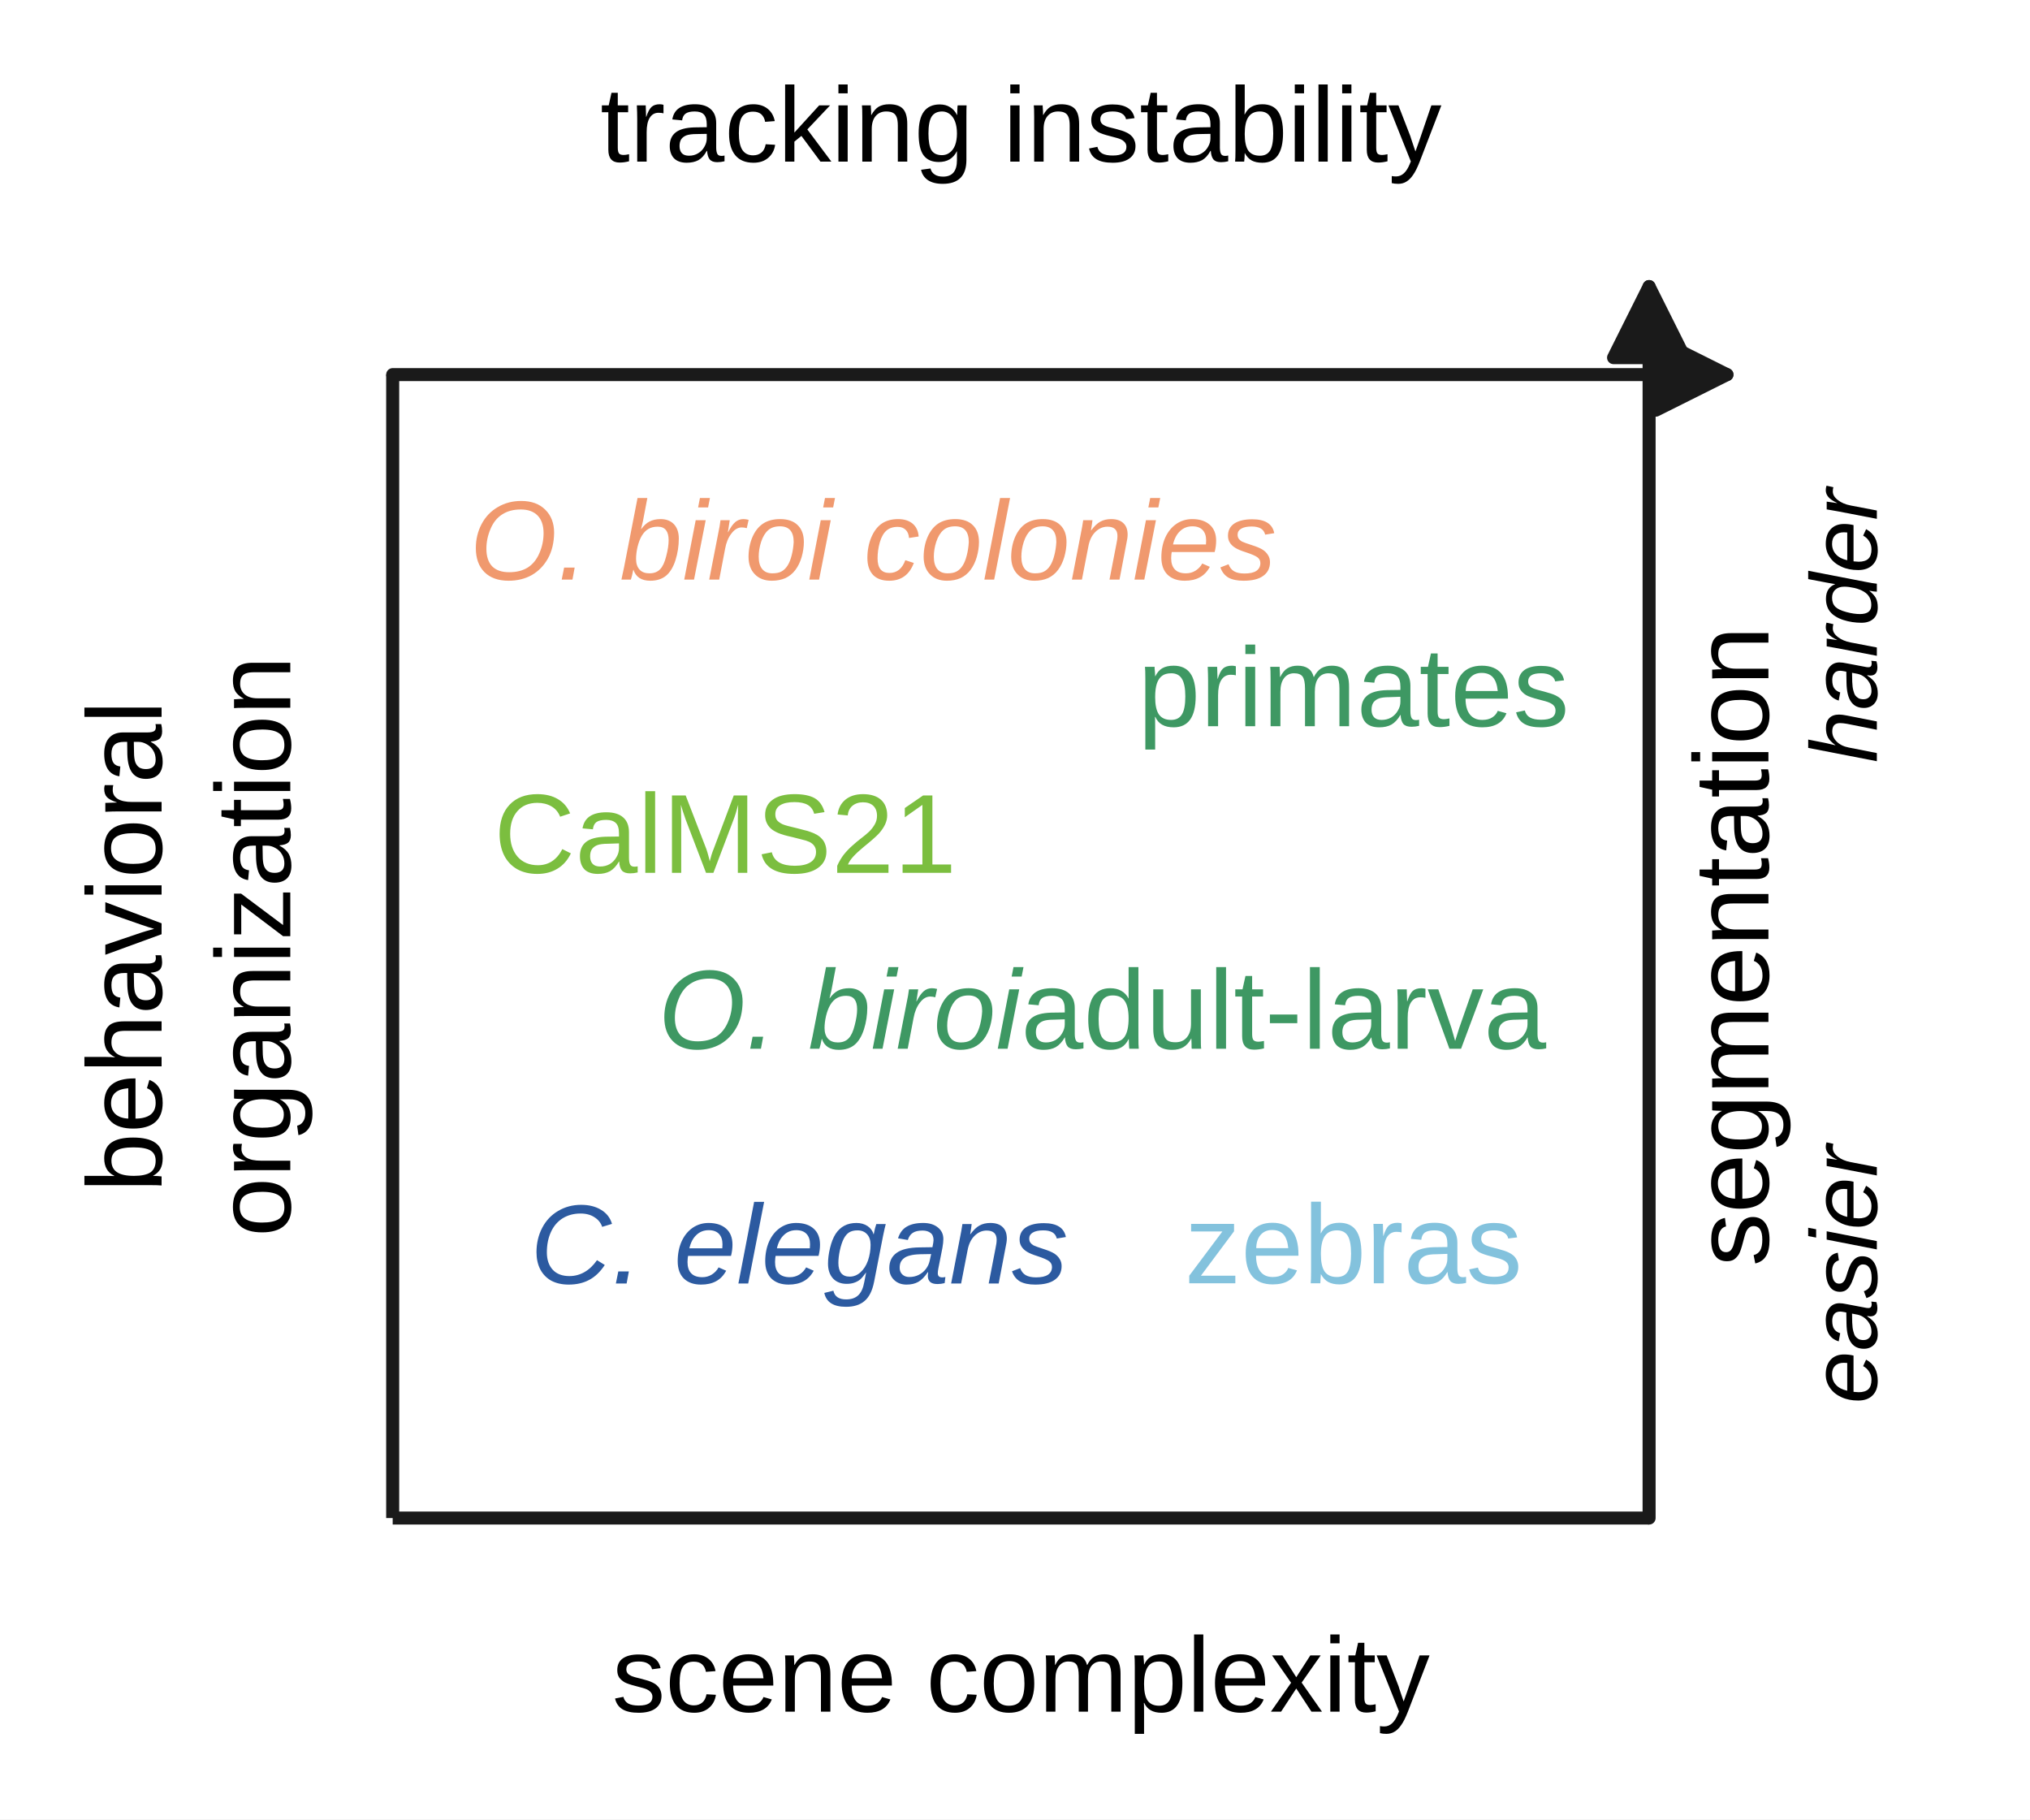
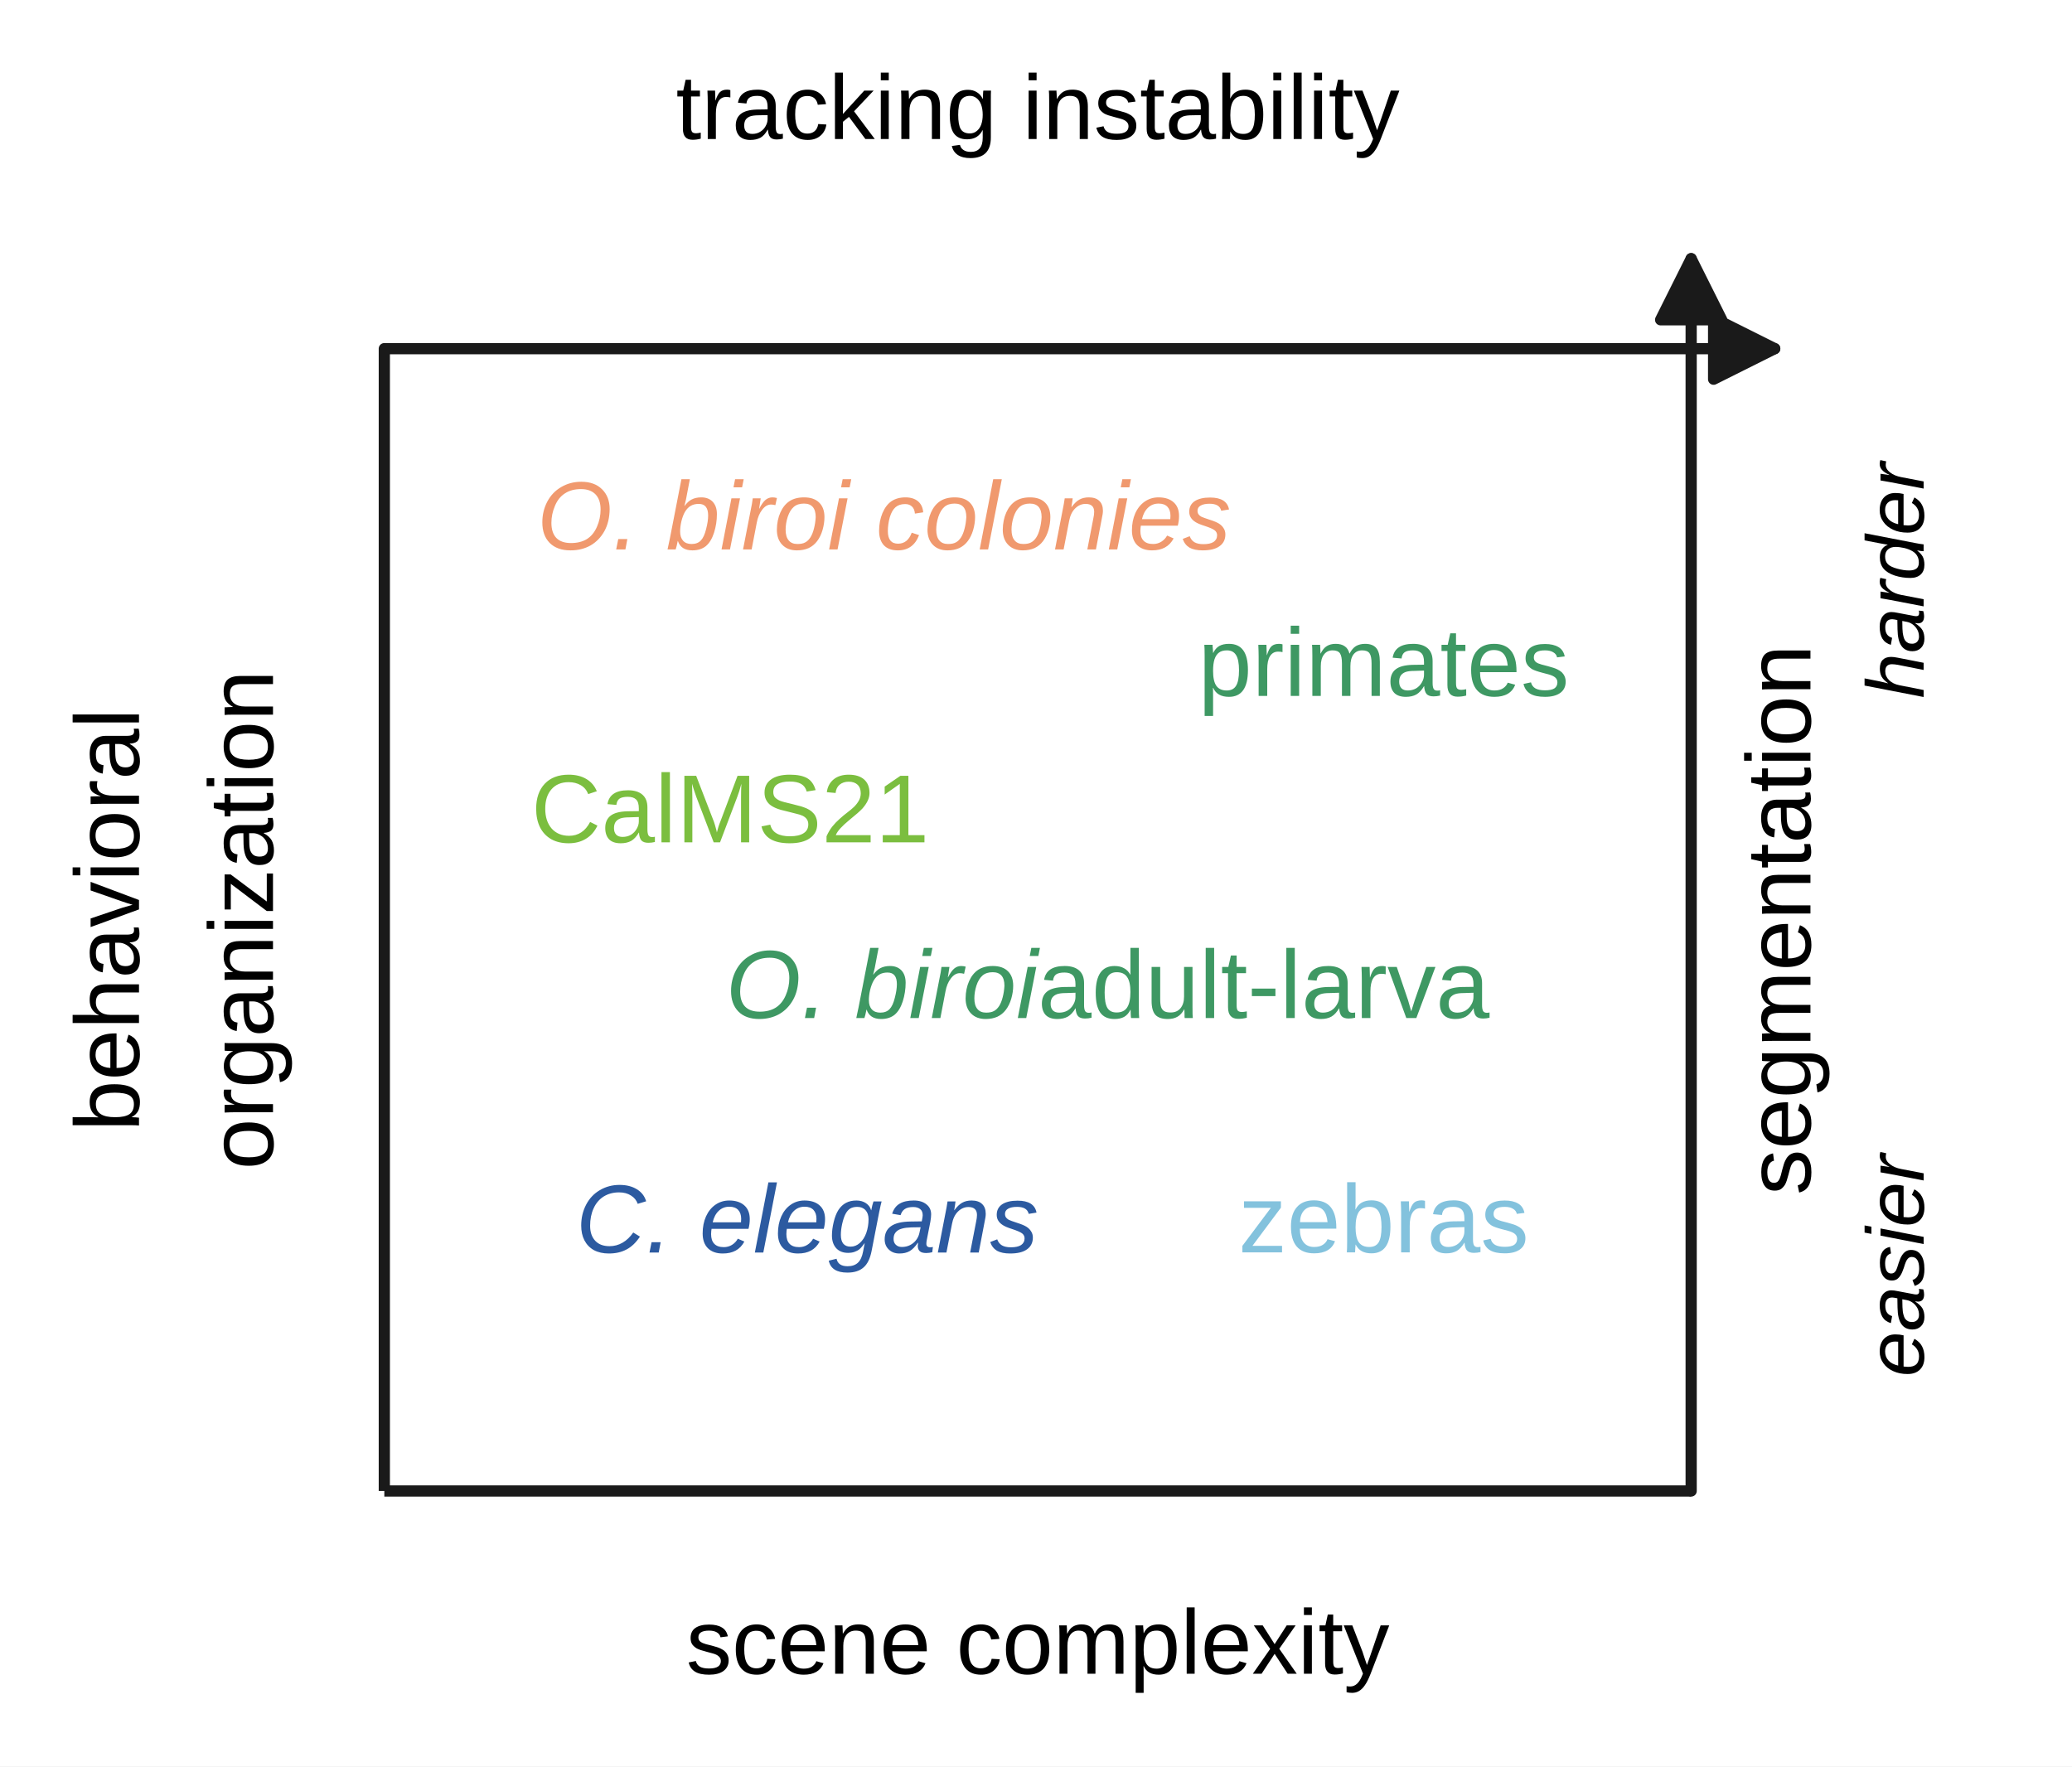
- <svg xmlns="http://www.w3.org/2000/svg" width="171.395pt" height="153.585pt" viewBox="0 0 171.395 153.585" version="1.1">
+ <svg xmlns="http://www.w3.org/2000/svg" width="203.399pt" height="173.399pt" viewBox="0 0 203.399 173.399" version="1.1">
  <defs>
    <style type="text/css">*{stroke-linejoin: round; stroke-linecap: butt}</style>
  </defs>
  <g id="figure_1">
    <g id="patch_1">
-       <path d="M 0 153.585  L 171.395 153.585  L 171.395 0  L 0 0  z " style="fill: #ffffff" />
+       <path d="M 0 173.399  L 203.399 173.399  L 203.399 0  L 0 0  z " style="fill: #ffffff" />
    </g>
    <g id="axes_1">
      <g id="patch_2">
-         <path d="M 8.195 142.999  L 164.195 142.999  L 164.195 19.249  L 8.195 19.249  z " style="fill: #ffffff" />
+         <path d="M 7.542 163.614  L 196.199 163.614  L 196.199 19.849  L 7.542 19.849  z " style="fill: #ffffff" />
      </g>
      <g id="matplotlib.axis_1" />
      <g id="matplotlib.axis_2" />
      <g id="line2d_1">
-         <path d="M 33.155 128.149  L 33.155 31.624  " style="fill: none; stroke: #1a1a1a; stroke-width: 1.1" />
+         <path d="M 37.727 146.362  L 37.727 34.226  " style="fill: none; stroke: #1a1a1a; stroke-width: 1.1" />
      </g>
      <g id="line2d_2">
-         <path d="M 33.155 128.149  L 139.235 128.149  " style="fill: none; stroke: #1a1a1a; stroke-width: 1.1" />
+         <path d="M 37.727 146.362  L 166.014 146.362  " style="fill: none; stroke: #1a1a1a; stroke-width: 1.1" />
      </g>
      <g id="patch_3">
-         <path d="M 33.155 31.624  Q 90.095 31.624 145.806 31.624  " style="fill: none; stroke: #1a1a1a; stroke-width: 1.1; stroke-linecap: round" />
-         <path d="M 139.806 28.624  L 145.806 31.624  L 139.806 34.624  z " style="fill: #1a1a1a; stroke: #1a1a1a; stroke-width: 1.1; stroke-linecap: round" />
+         <path d="M 37.727 34.226  Q 106.587 34.226 174.217 34.226  " style="fill: none; stroke: #1a1a1a; stroke-width: 1.1; stroke-linecap: round" />
+         <path d="M 168.217 31.226  L 174.217 34.226  L 168.217 37.226  z " style="fill: #1a1a1a; stroke: #1a1a1a; stroke-width: 1.1; stroke-linecap: round" />
      </g>
      <g id="patch_4">
-         <path d="M 139.235 128.149  Q 139.235 75.555 139.235 24.191  " style="fill: none; stroke: #1a1a1a; stroke-width: 1.1; stroke-linecap: round" />
-         <path d="M 136.235 30.191  L 139.235 24.191  L 142.235 30.191  z " style="fill: #1a1a1a; stroke: #1a1a1a; stroke-width: 1.1; stroke-linecap: round" />
+         <path d="M 166.014 146.362  Q 166.014 85.262 166.014 25.392  " style="fill: none; stroke: #1a1a1a; stroke-width: 1.1; stroke-linecap: round" />
+         <path d="M 163.014 31.392  L 166.014 25.392  L 169.014 31.392  z " style="fill: #1a1a1a; stroke: #1a1a1a; stroke-width: 1.1; stroke-linecap: round" />
      </g>
      <g id="text_1">
-         <text style="font: 9px 'Arial'; text-anchor: middle" x="86.195" y="13.642" transform="rotate(-0 86.19539 13.64203)">tracking instability</text>
+         <text style="font-size: 9px; font-family: 'Arial'; text-anchor: middle" x="101.871" y="13.642" transform="rotate(-0 101.8708 13.64203)">tracking instability</text>
      </g>
      <g id="text_2">
-         <text style="font: 9px 'Arial'; text-anchor: middle" x="86.195" y="144.491" transform="rotate(-0 86.19539 144.4908)">scene complexity</text>
+         <text style="font-size: 9px; font-family: 'Arial'; text-anchor: middle" x="101.871" y="164.305" transform="rotate(-0 101.8708 164.3052)">scene complexity</text>
      </g>
      <g id="text_3">
-         <text style="font: 9px 'Arial'; text-anchor: middle" x="149.309" y="79.886" transform="rotate(-90 149.3093 79.88625)">segmentation</text>
+         <text style="font-size: 9px; font-family: 'Arial'; text-anchor: middle" x="177.721" y="90.294" transform="rotate(-90 177.7211 90.29385)">segmentation</text>
      </g>
      <g id="text_4">
-         <text style="font: italic 8px 'Arial'; text-anchor: start" x="158.464" y="118.496" transform="rotate(-90 158.4635 118.4963)">easier</text>
+         <text style="font-style: italic; font-size: 8px; font-family: 'Arial'; text-anchor: start" x="188.835" y="135.148" transform="rotate(-90 188.8347 135.1484)">easier</text>
      </g>
      <g id="text_5">
-         <text style="font: italic 8px 'Arial'; text-anchor: end" x="158.464" y="41.276" transform="rotate(-90 158.4635 41.27625)">harder</text>
+         <text style="font-style: italic; font-size: 8px; font-family: 'Arial'; text-anchor: end" x="188.835" y="45.439" transform="rotate(-90 188.8347 45.43929)">harder</text>
      </g>
      <g id="text_6">
-         <text style="font: 9px 'Arial'; text-anchor: middle" x="13.642" y="79.886" transform="rotate(-90 13.64203 79.88625)">behavioral</text>
+         <text style="font-size: 9px; font-family: 'Arial'; text-anchor: middle" x="13.642" y="90.294" transform="rotate(-90 13.64203 90.29385)">behavioral</text>
      </g>
      <g id="text_7">
-         <text style="font: 9px 'Arial'; text-anchor: middle" x="24.509" y="79.886" transform="rotate(-90 24.5093 79.88625)">organization</text>
+         <text style="font-size: 9px; font-family: 'Arial'; text-anchor: middle" x="26.795" y="90.294" transform="rotate(-90 26.7953 90.29385)">organization</text>
      </g>
      <g id="text_8">
-         <text style="fill: #f0996e; font: italic 9.5px 'Arial'; text-anchor: middle" x="73.715" y="48.93" transform="rotate(-0 73.71539 48.92965)">O. biroi colonies</text>
+         <text style="font-style: italic; font-size: 9.5px; font-family: 'Arial'; text-anchor: middle; fill: #f0996e" x="86.778" y="53.933" transform="rotate(-0 86.77827 53.9333)">O. biroi colonies</text>
      </g>
      <g id="text_9">
-         <text style="fill: #3e9863; font: 9.5px 'Arial'; text-anchor: middle" x="114.275" y="61.305" transform="rotate(-0 114.2754 61.30465)">primates</text>
+         <text style="font-size: 9.5px; font-family: 'Arial'; text-anchor: middle; fill: #3e9863" x="135.829" y="68.31" transform="rotate(-0 135.8291 68.30976)">primates</text>
      </g>
      <g id="text_10">
-         <text style="fill: #7bbe3f; font: 9.5px 'Arial'; text-anchor: middle" x="61.235" y="73.68" transform="rotate(-0 61.23539 73.67965)">CalMS21</text>
+         <text style="font-size: 9.5px; font-family: 'Arial'; text-anchor: middle; fill: #7bbe3f" x="71.686" y="82.686" transform="rotate(-0 71.68569 82.68622)">CalMS21</text>
      </g>
      <g id="text_11">
-         <text style="fill: #3e9863; font: italic 9.5px 'Arial'; text-anchor: end" x="86.195" y="88.53" transform="rotate(-0 86.19539 88.52965)">O. biroi</text>
+         <text style="font-style: italic; font-size: 9.5px; font-family: 'Arial'; text-anchor: end; fill: #3e9863" x="101.871" y="99.938" transform="rotate(-0 101.8708 99.93797)">O. biroi</text>
      </g>
      <g id="text_12">
-         <text style="fill: #3e9863; font: 9.5px 'Arial'; text-anchor: start" x="86.195" y="88.53" transform="rotate(-0 86.19539 88.52965)"> adult-larva</text>
+         <text style="font-size: 9.5px; font-family: 'Arial'; text-anchor: start; fill: #3e9863" x="101.871" y="99.938" transform="rotate(-0 101.8708 99.93797)"> adult-larva</text>
      </g>
      <g id="text_13">
-         <text style="fill: #2c5aa0; font: italic 9.5px 'Arial'; text-anchor: middle" x="67.475" y="108.346" transform="rotate(-0 67.47539 108.346)">C. elegans</text>
+         <text style="font-style: italic; font-size: 9.5px; font-family: 'Arial'; text-anchor: middle; fill: #2c5aa0" x="79.232" y="122.957" transform="rotate(-0 79.23198 122.9566)">C. elegans</text>
      </g>
      <g id="text_14">
-         <text style="fill: #83c2dd; font: 9.5px 'Arial'; text-anchor: middle" x="114.275" y="108.33" transform="rotate(-0 114.2754 108.3296)">zebras</text>
+         <text style="font-size: 9.5px; font-family: 'Arial'; text-anchor: middle; fill: #83c2dd" x="135.829" y="122.94" transform="rotate(-0 135.8291 122.9403)">zebras</text>
      </g>
    </g>
  </g>
</svg>
